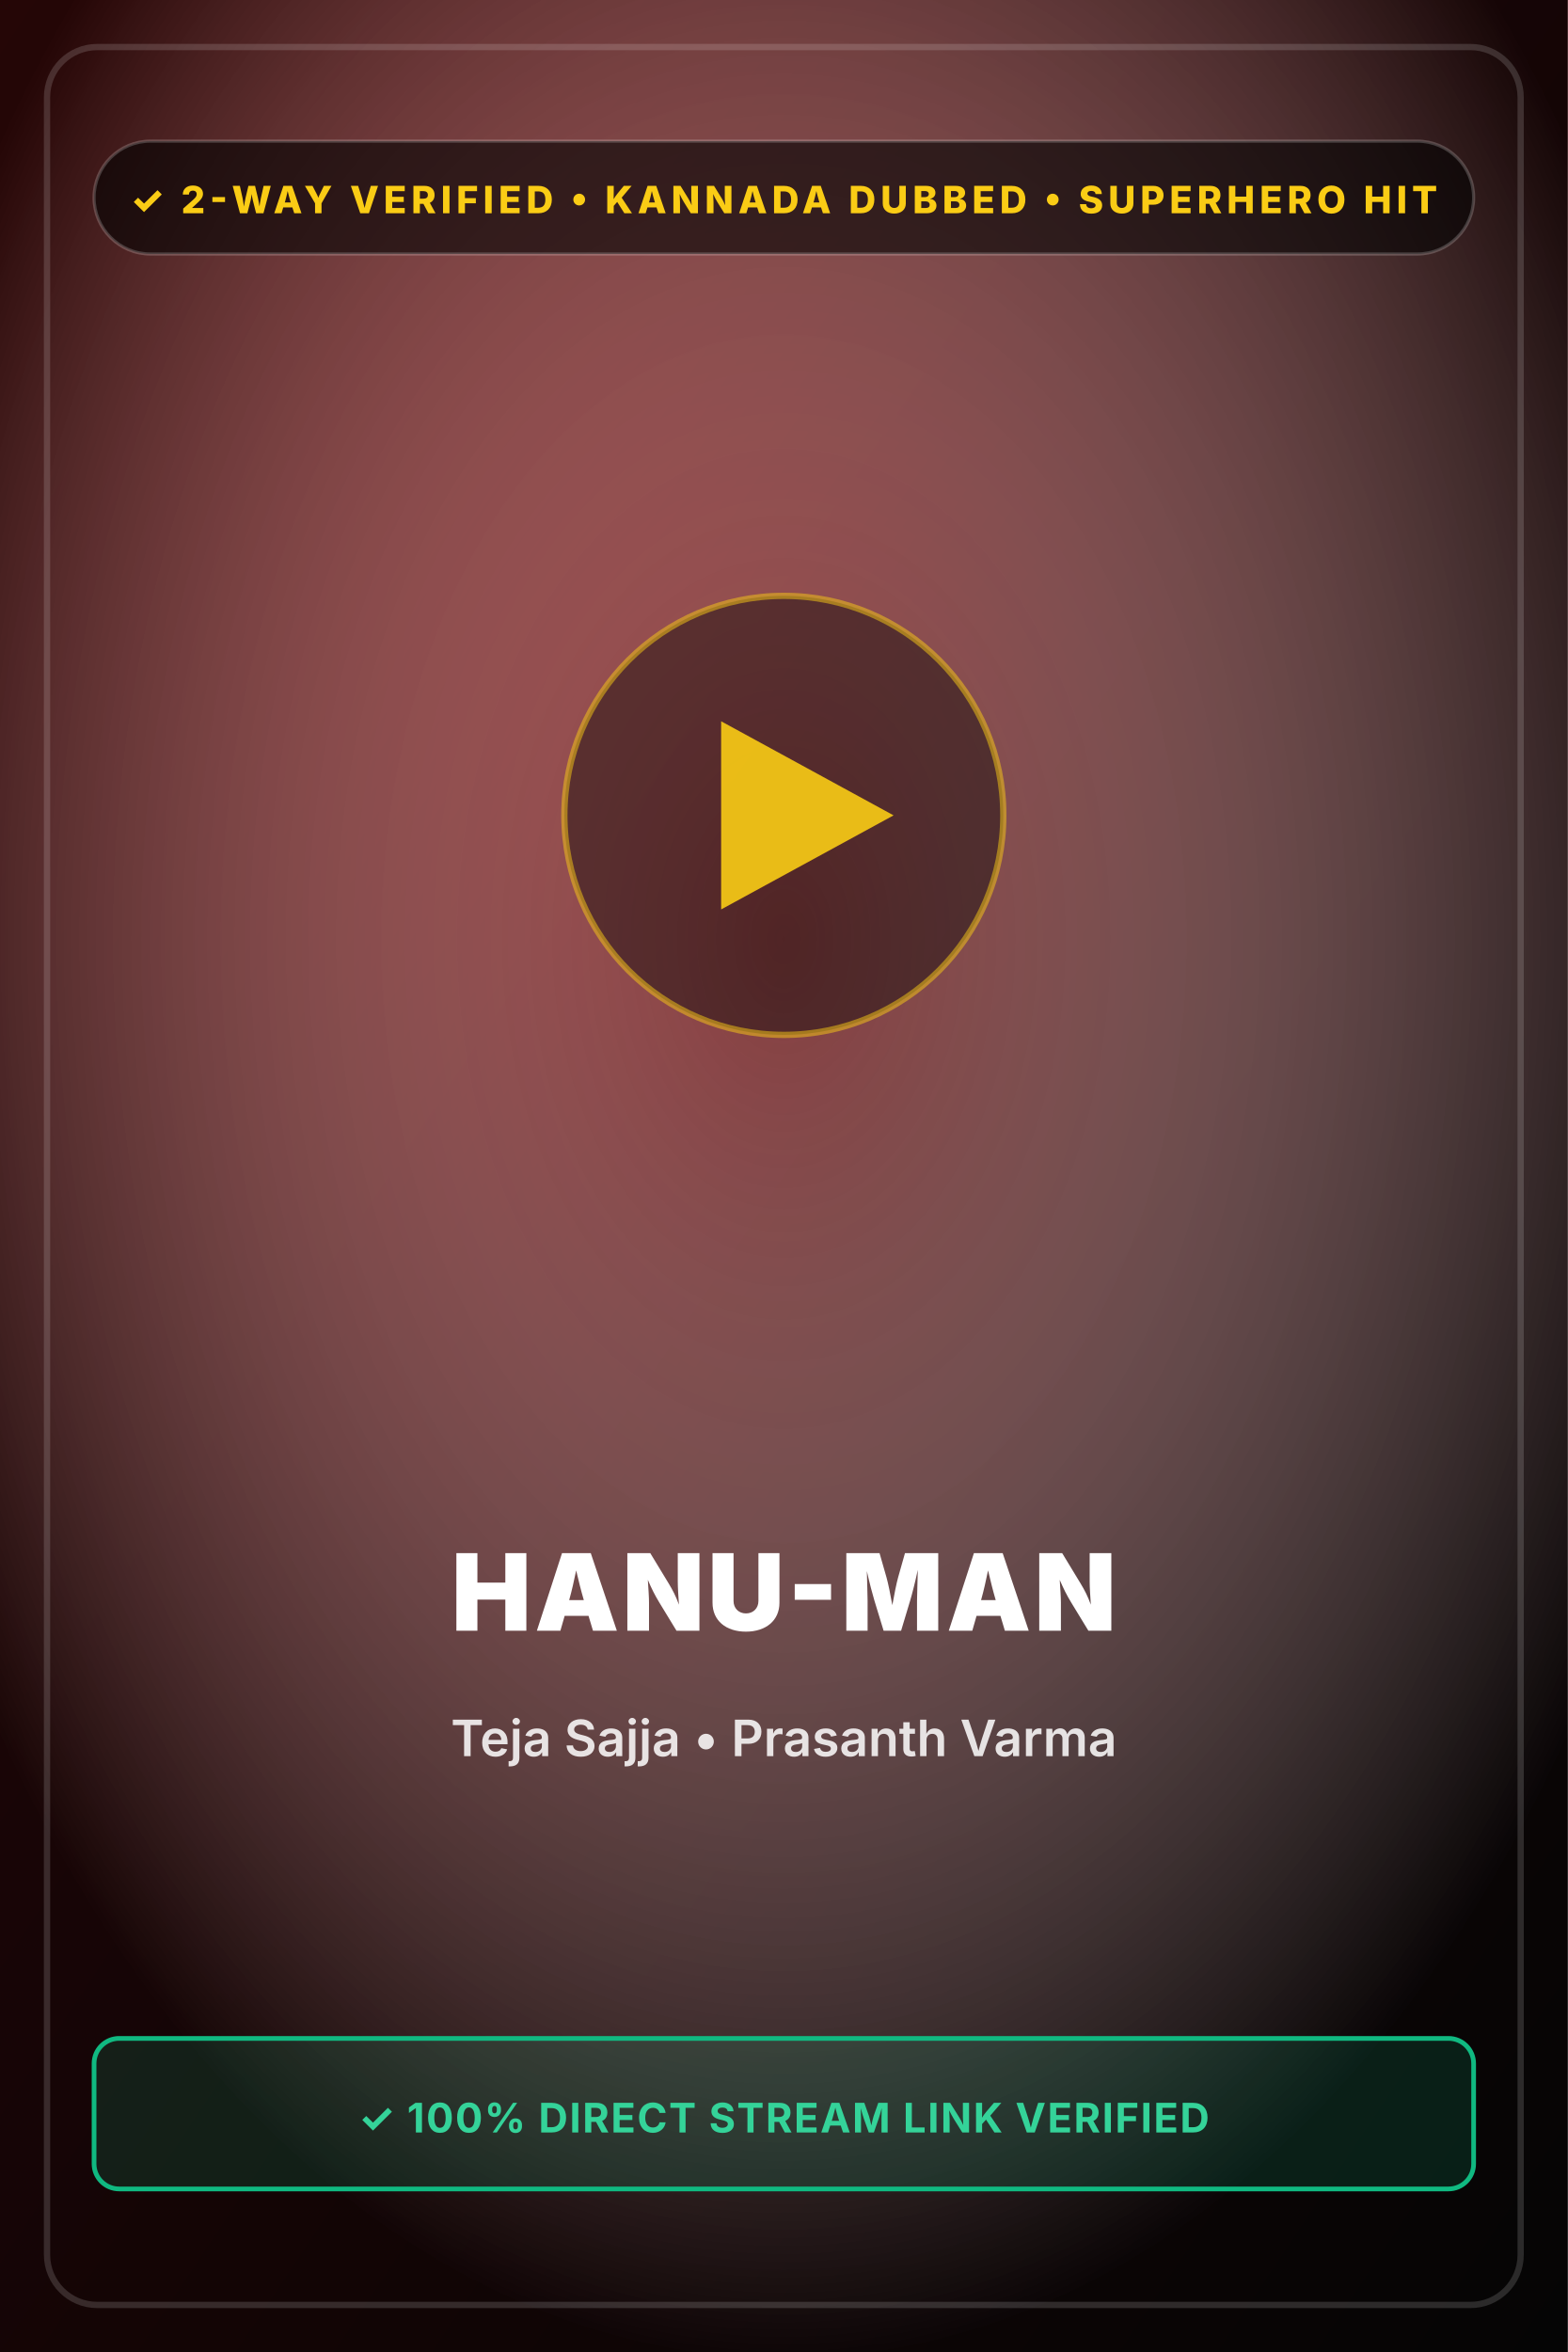
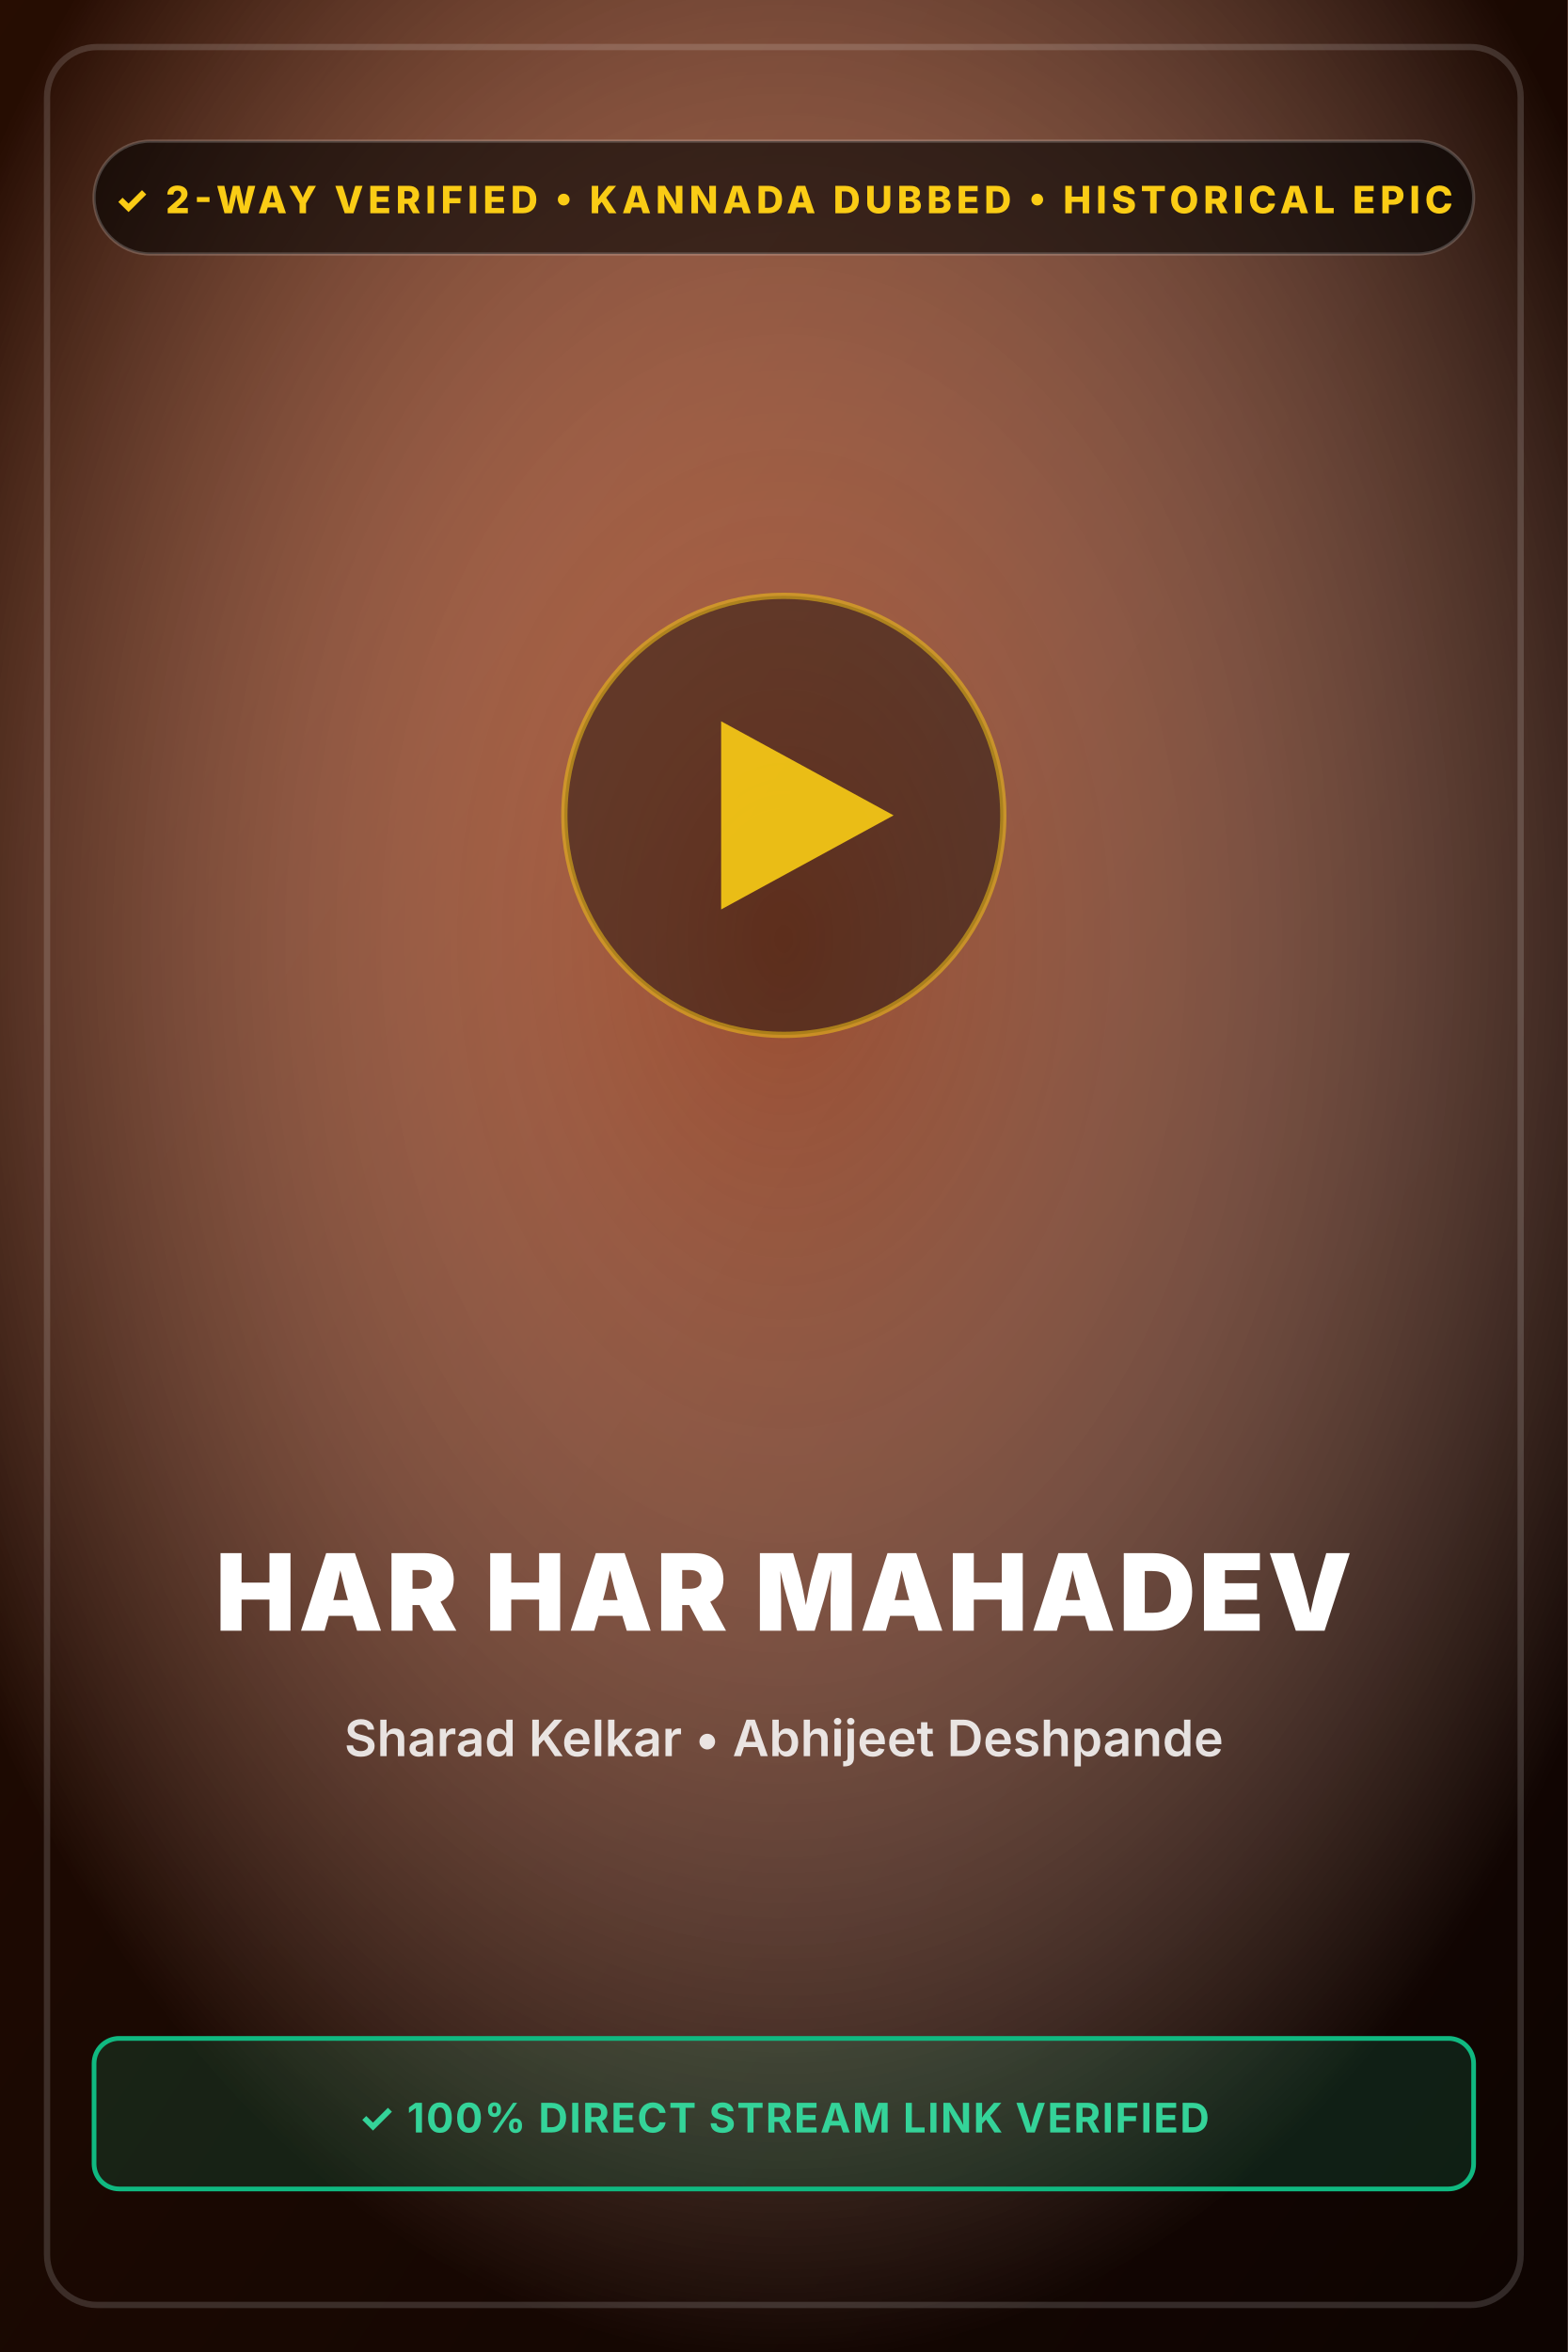
<svg xmlns="http://www.w3.org/2000/svg" viewBox="0 0 500 750" width="100%" height="100%">
  <defs>
-     <linearGradient id="bg-203" x1="0%" y1="0%" x2="100%" y2="100%">
-       <stop offset="0%" stop-color="#b91c1c" />
-       <stop offset="100%" stop-color="#18181b" />
+     <linearGradient id="bg-210" x1="0%" y1="0%" x2="100%" y2="100%">
+       <stop offset="0%" stop-color="#c2410c" />
+       <stop offset="100%" stop-color="#431407" />
    </linearGradient>
-     <radialGradient id="glow-203" cx="50%" cy="40%" r="60%">
+     <radialGradient id="glow-210" cx="50%" cy="40%" r="60%">
      <stop offset="0%" stop-color="#ffffff" stop-opacity="0.15" />
      <stop offset="100%" stop-color="#000000" stop-opacity="0.8" />
    </radialGradient>
  </defs>
-   <rect width="500" height="750" fill="url(#bg-203)" />
-   <rect width="500" height="750" fill="url(#glow-203)" />
+   <rect width="500" height="750" fill="url(#bg-210)" />
+   <rect width="500" height="750" fill="url(#glow-210)" />
  <rect x="15" y="15" width="470" height="720" fill="none" stroke="rgba(255, 255, 255, 0.15)" stroke-width="2" rx="16" />
  <g transform="translate(30, 45)">
    <rect width="440" height="36" rx="18" fill="rgba(0, 0, 0, 0.6)" stroke="rgba(255, 255, 255, 0.2)" />
    <text x="220" y="23" fill="#facc15" font-family="system-ui, -apple-system, sans-serif" font-size="12" font-weight="800" letter-spacing="1.5" text-anchor="middle">
-       ✓ 2-WAY VERIFIED • KANNADA DUBBED • SUPERHERO HIT
+       ✓ 2-WAY VERIFIED • KANNADA DUBBED • HISTORICAL EPIC
    </text>
  </g>
  <g transform="translate(250, 260)" text-anchor="middle">
    <circle r="70" fill="rgba(0, 0, 0, 0.4)" stroke="rgba(250, 204, 21, 0.5)" stroke-width="2" />
    <polygon points="-20,-30 35,0 -20,30" fill="#facc15" opacity="0.9" />
  </g>
  <g transform="translate(250, 520)" text-anchor="middle">
    <text y="0" fill="#ffffff" font-family="system-ui, -apple-system, sans-serif" font-size="34" font-weight="900" letter-spacing="1">
-       HANU-MAN
+       HAR HAR MAHADEV
    </text>
    <text y="40" fill="rgba(255, 255, 255, 0.85)" font-family="system-ui, -apple-system, sans-serif" font-size="16" font-weight="600">
-       Teja Sajja • Prasanth Varma
+       Sharad Kelkar • Abhijeet Deshpande
    </text>
  </g>
  <g transform="translate(30, 650)">
    <rect width="440" height="48" rx="8" fill="rgba(16, 185, 129, 0.15)" stroke="#10b981" stroke-width="1.5" />
    <text x="220" y="30" fill="#34d399" font-family="system-ui, -apple-system, sans-serif" font-size="13" font-weight="700" letter-spacing="0.5" text-anchor="middle">
      ✓ 100% DIRECT STREAM LINK VERIFIED
    </text>
  </g>
</svg>
